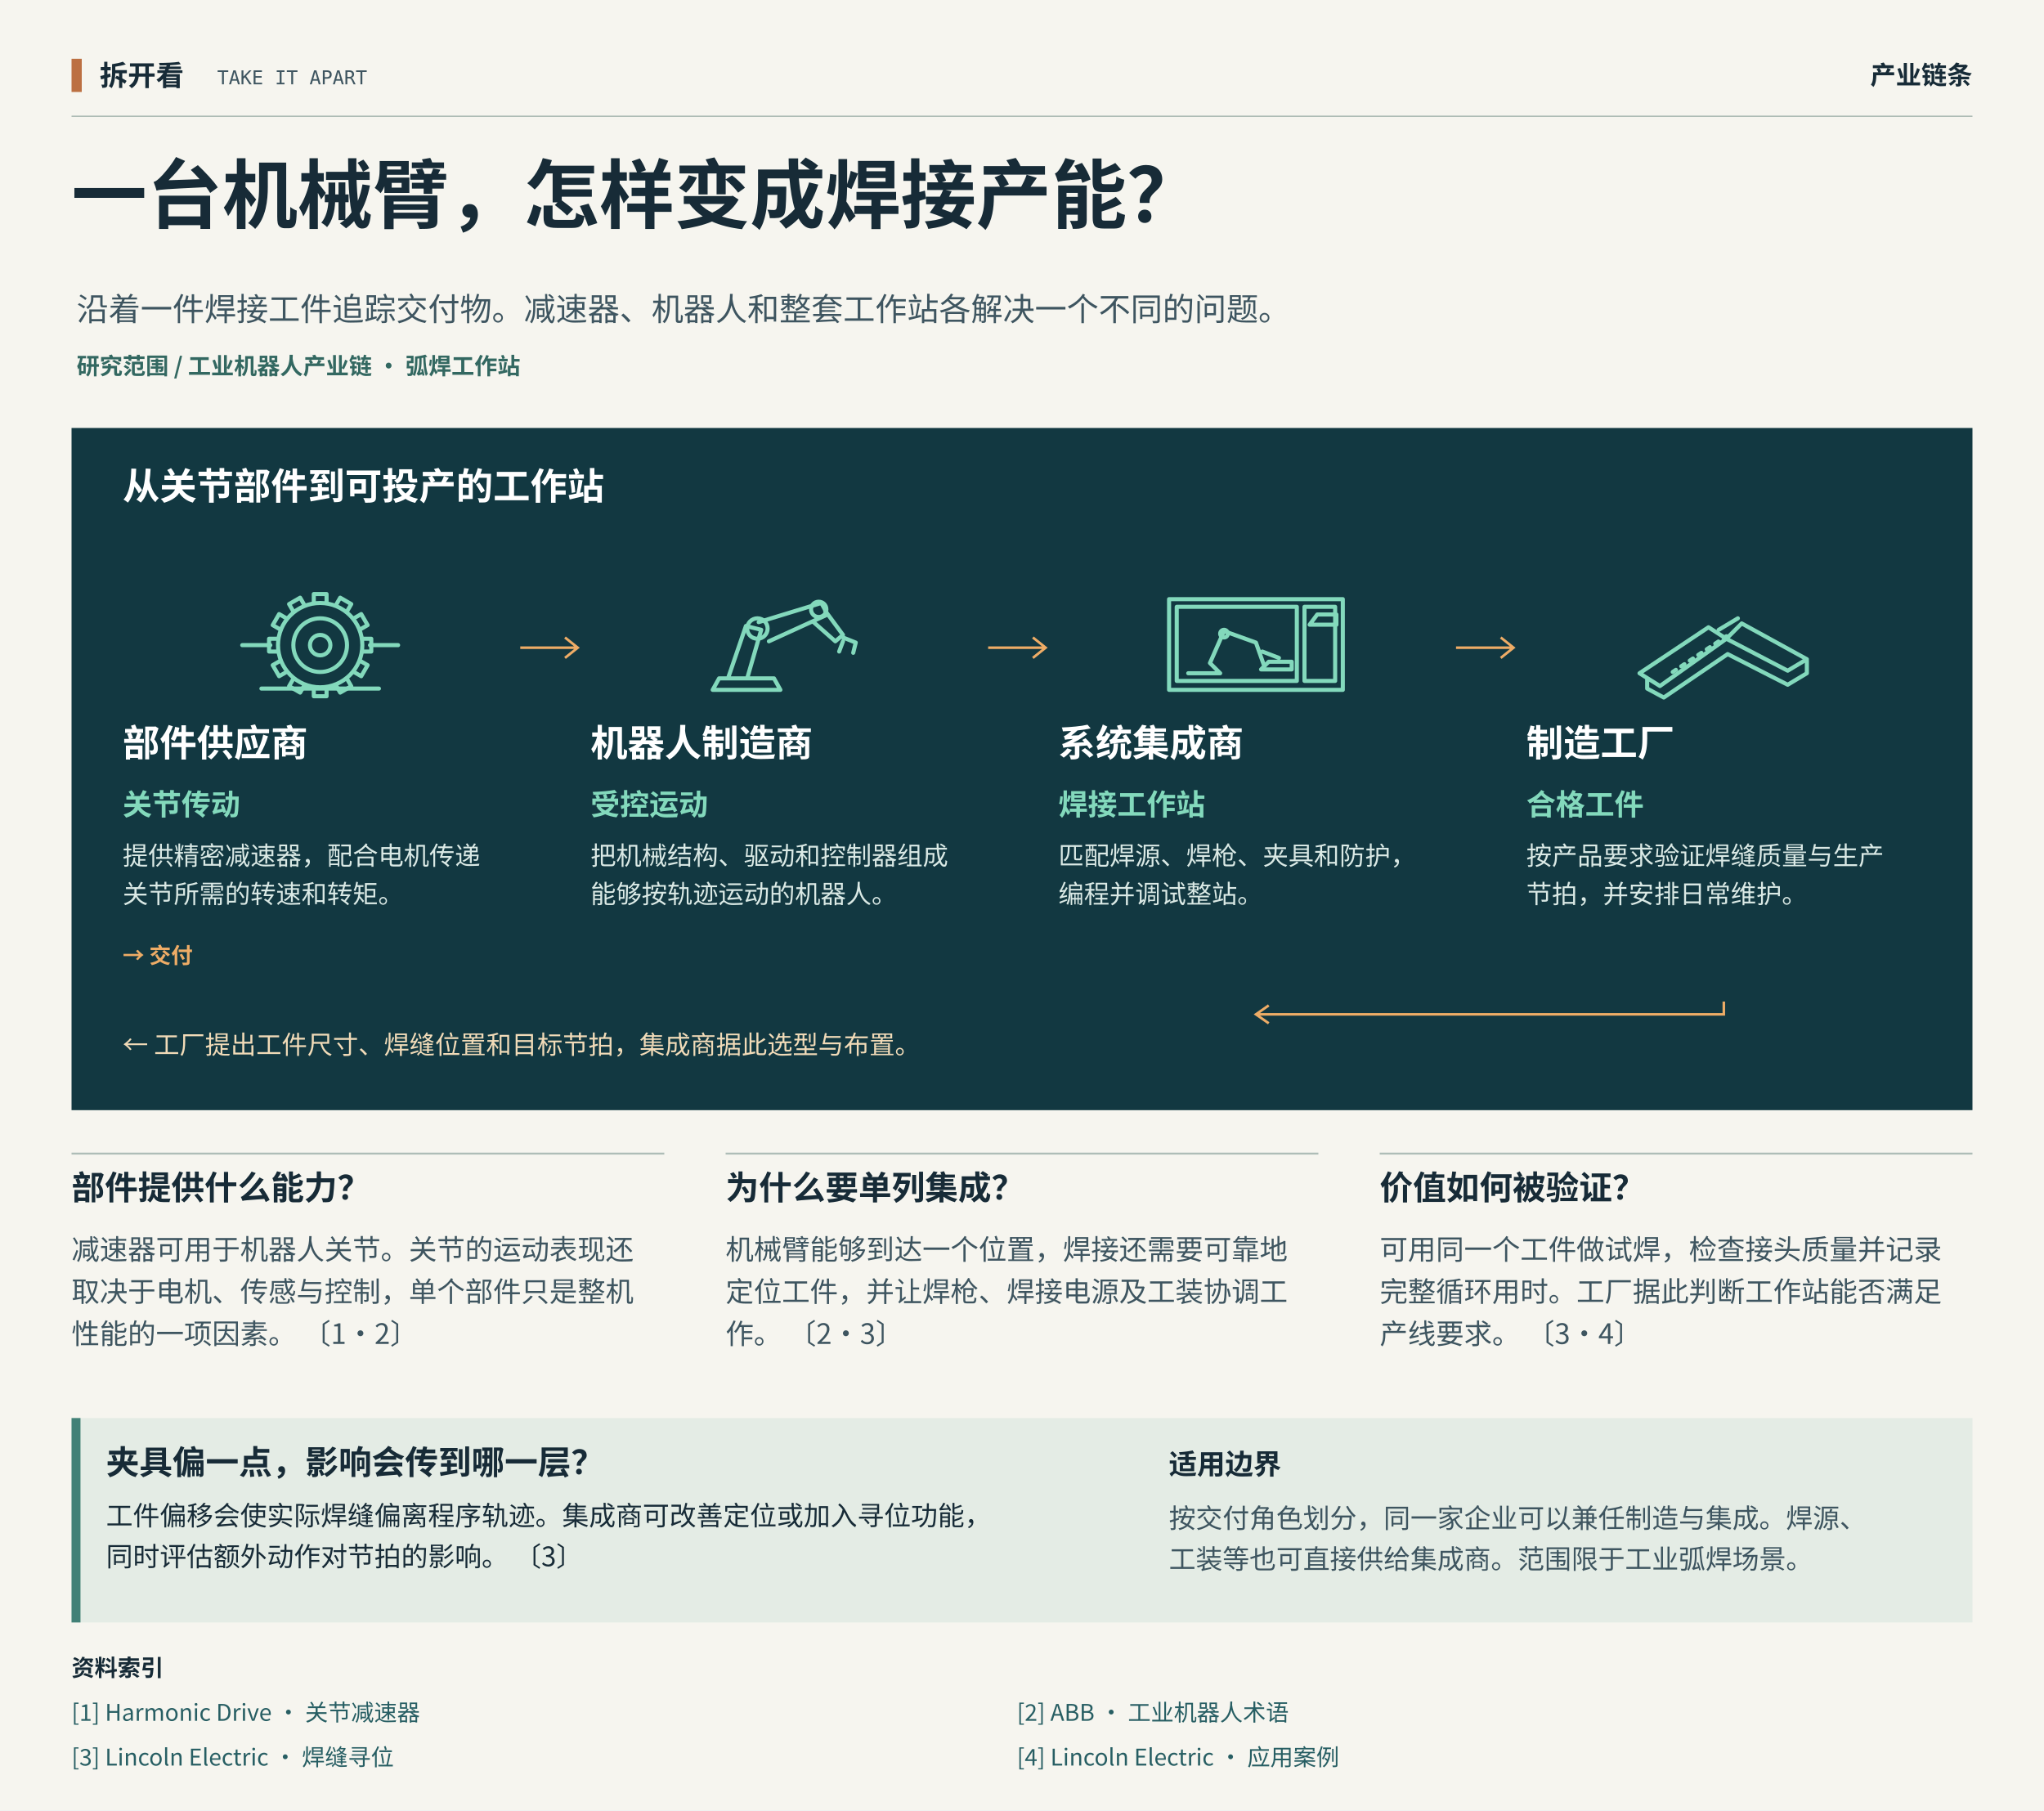
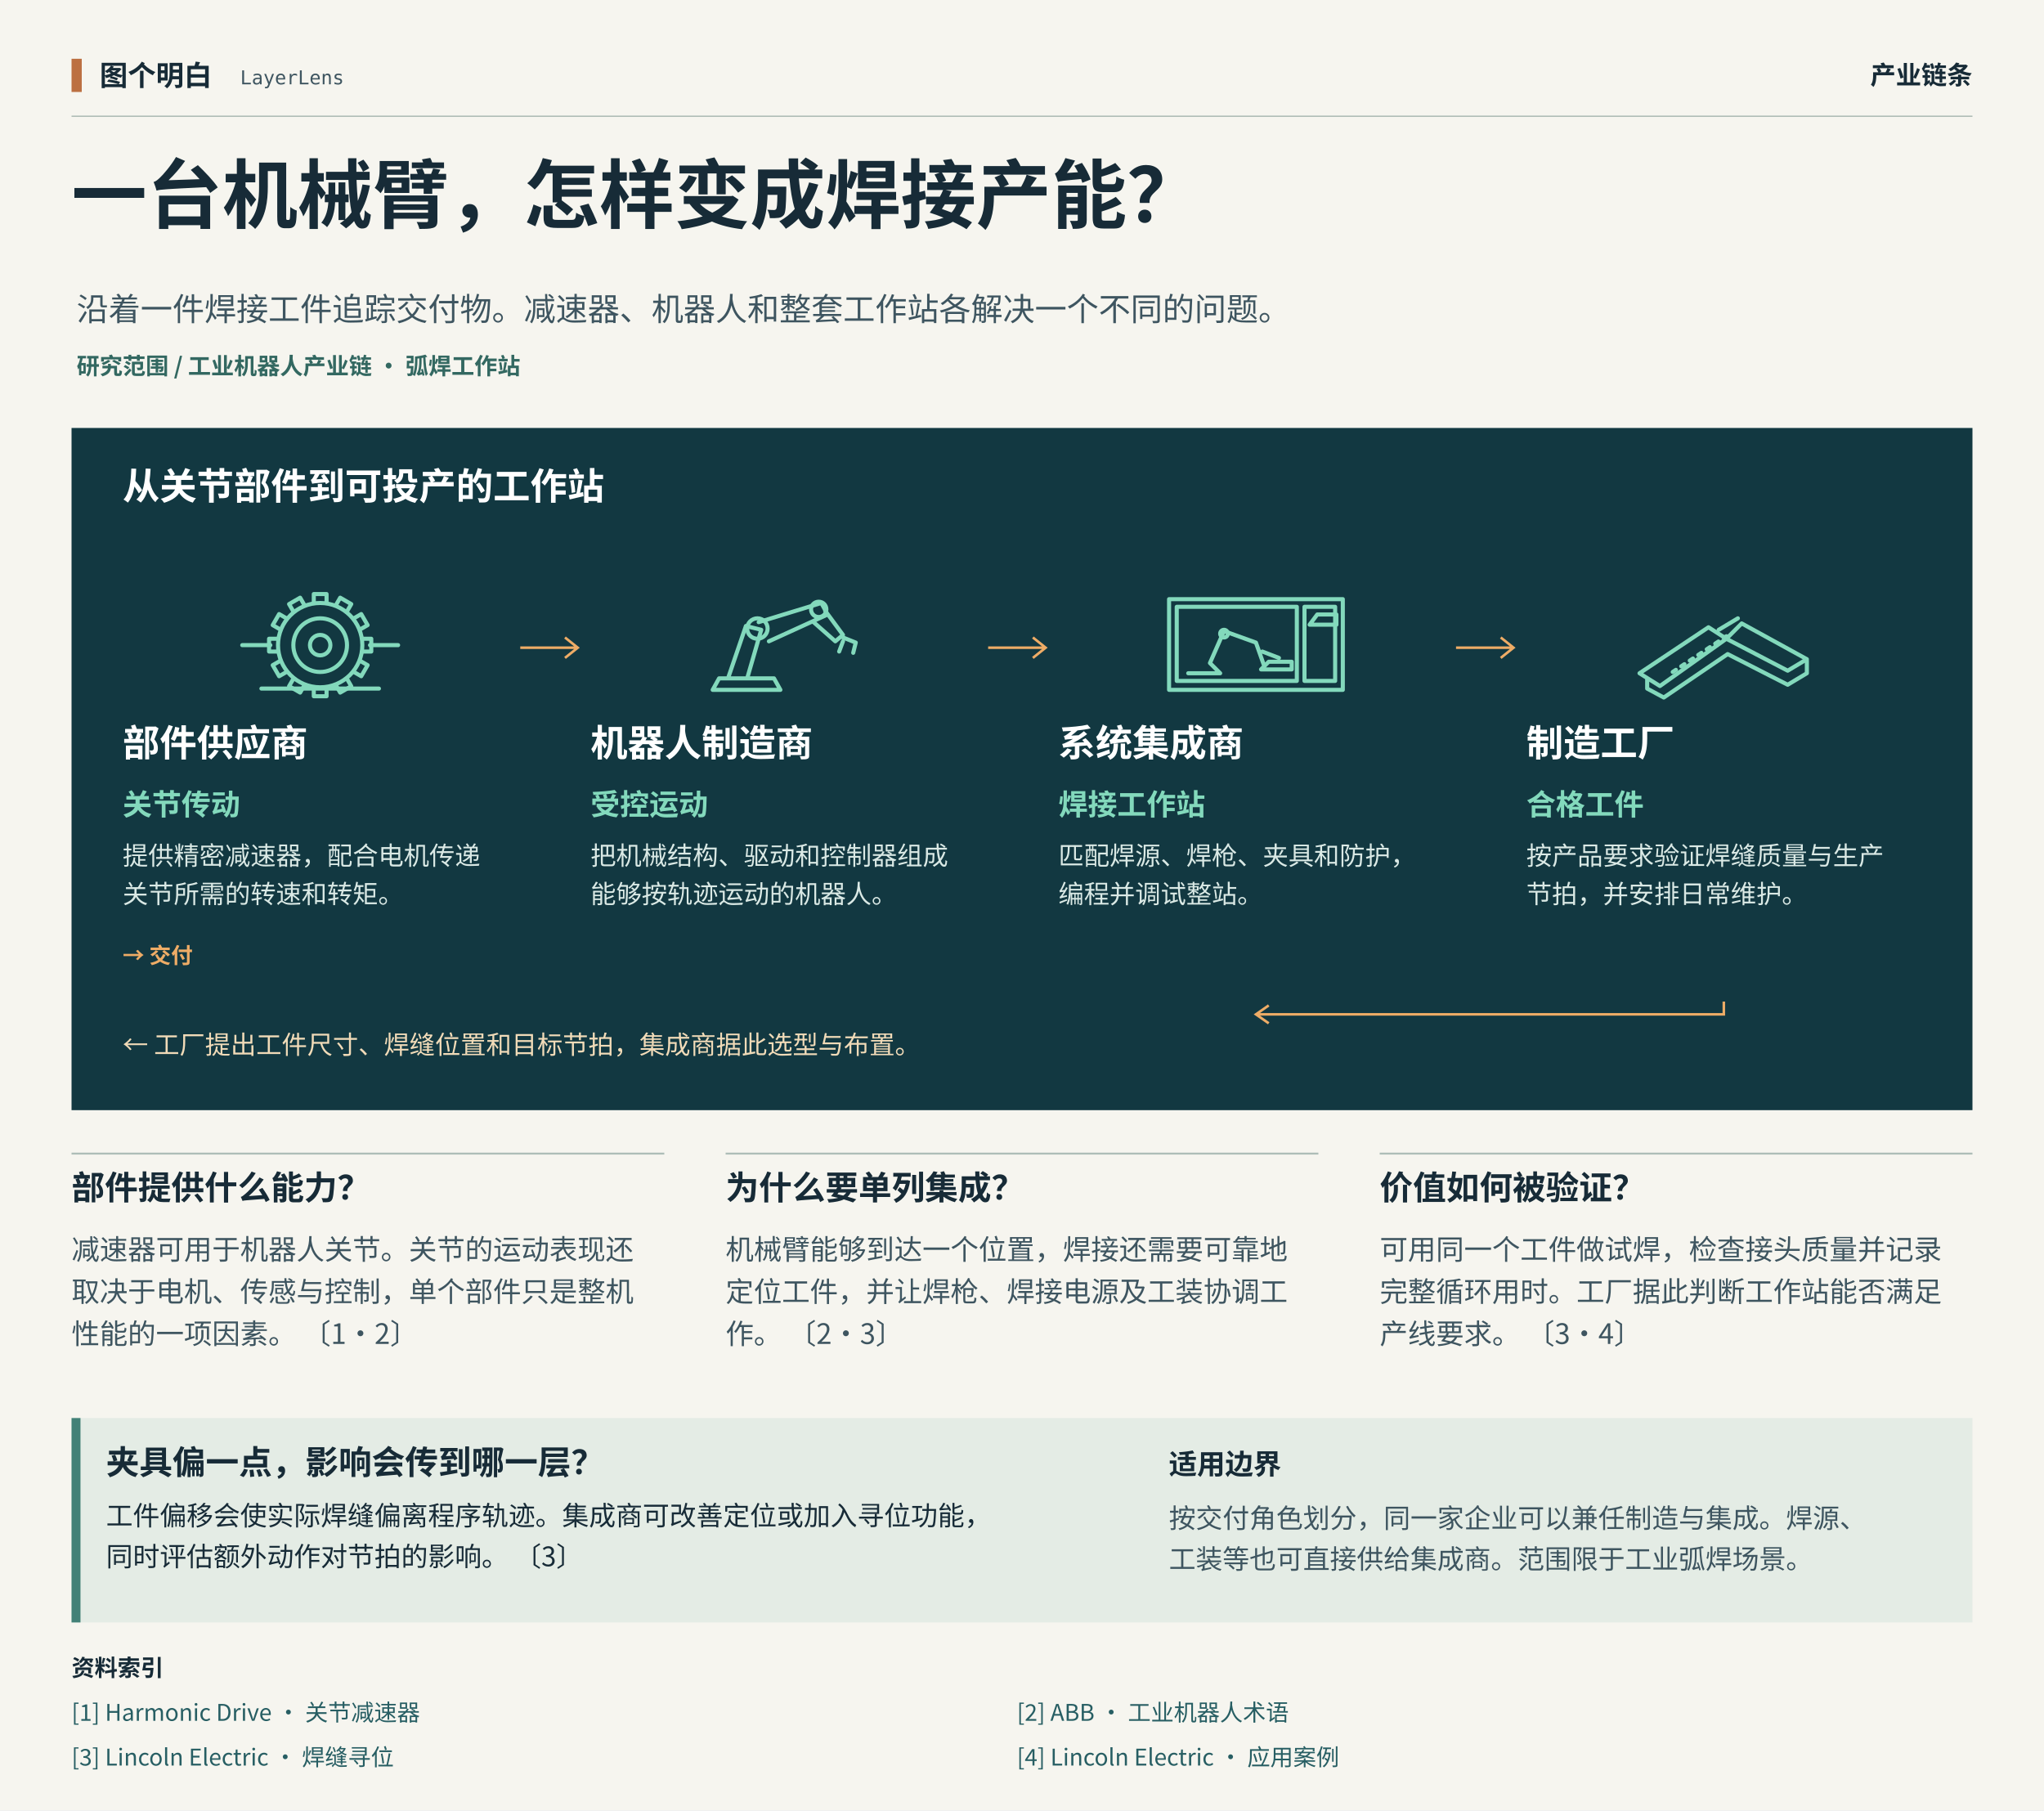
<svg xmlns="http://www.w3.org/2000/svg" xmlns:xlink="http://www.w3.org/1999/xlink" width="1600" height="1417" viewBox="0 0 1600 1417" role="img" aria-labelledby="t d">
  <rect x="0" y="0" width="1600" height="1417" fill="#f6f5ef" />
  <g font-family="PingFang SC,Microsoft YaHei,Noto Sans CJK SC,Arial,sans-serif">
    <rect x="56" y="46" width="8" height="26" fill="#bc7042" />
-     <text x="78" y="67" fill="#172b37" font-size="22" font-weight="700">拆开看</text>
-     <text x="170" y="66" fill="#3e5560" font-size="15" font-weight="500" font-family="Menlo,Consolas,monospace">TAKE IT APART</text>
+     <text x="78" y="67" fill="#172b37" font-size="22" font-weight="700">图个明白</text>
+     <text x="188" y="66" fill="#3e5560" font-size="15" font-weight="500" font-family="Menlo,Consolas,monospace">LayerLens</text>
    <text x="1544" y="66" fill="#172b37" font-size="20" font-weight="600" text-anchor="end">产业链条</text>
    <path d="M56 91H1544" fill="none" stroke="#adbbb4" stroke-width="1" />
    <text x="56" y="174" fill="#172b37" font-size="59" font-weight="750">一台机械臂，怎样变成焊接产能？</text>
    <text x="60" y="251" fill="#3e5560" font-size="25" font-weight="400">沿着一件焊接工件追踪交付物。减速器、机器人和整套工作站各解决一个不同的问题。</text>
    <text x="60" y="293" fill="#336861" font-size="18" font-weight="550">研究范围  /  工业机器人产业链 · 弧焊工作站</text>
    <rect x="56" y="335" width="1488" height="534" fill="#123841" />
    <text x="96" y="391" fill="#ffffff" font-size="29" font-weight="650">从关节部件到可投产的工作站</text>
    <g transform="translate(250.625 505)" fill="none" stroke="#83d9bc" stroke-width="3.2" stroke-linecap="round" stroke-linejoin="round">
      <path d="M-46 34h92m-107-34h22m78 0h22" />
      <circle r="33" />
      <circle r="21" />
      <circle r="8" />
      <path transform="rotate(0)" d="M-5-33v-7h10v7" />
      <path transform="rotate(30)" d="M-5-33v-7h10v7" />
      <path transform="rotate(60)" d="M-5-33v-7h10v7" />
      <path transform="rotate(90)" d="M-5-33v-7h10v7" />
      <path transform="rotate(120)" d="M-5-33v-7h10v7" />
      <path transform="rotate(150)" d="M-5-33v-7h10v7" />
      <path transform="rotate(180)" d="M-5-33v-7h10v7" />
      <path transform="rotate(210)" d="M-5-33v-7h10v7" />
      <path transform="rotate(240)" d="M-5-33v-7h10v7" />
      <path transform="rotate(270)" d="M-5-33v-7h10v7" />
      <path transform="rotate(300)" d="M-5-33v-7h10v7" />
      <path transform="rotate(330)" d="M-5-33v-7h10v7" />
    </g>
    <text x="96" y="592" fill="#ffffff" font-size="29" font-weight="700">部件供应商</text>
    <text x="96" y="638" fill="#83d9bc" font-size="23" font-weight="570">关节传动</text>
    <text x="96" y="677" fill="#dae9e5" font-size="20" font-weight="400">提供精密减速器，配合电机传递</text>
    <text x="96" y="707" fill="#dae9e5" font-size="20" font-weight="400">关节所需的转速和转矩。</text>
    <path d="M407.25 507h45m-10-8 10 8-10 8" fill="none" stroke="#eeac66" stroke-width="2" />
    <g transform="translate(616.875 505)" fill="none" stroke="#83d9bc" stroke-width="3.2" stroke-linecap="round" stroke-linejoin="round">
      <path d="M-59 35h53l-5-9h-43zm12-9 14-41 12 3-11 38m9-44 49-15 5 9-46 21m44-24 14 19-6 5-17-15m23 12 10 4-2 8m-8-9-3 8" />
      <circle cx="-24" cy="-13" r="8" />
      <circle cx="24" cy="-28" r="6" />
    </g>
    <text x="462.25" y="592" fill="#ffffff" font-size="29" font-weight="700">机器人制造商</text>
    <text x="462.25" y="638" fill="#83d9bc" font-size="23" font-weight="570">受控运动</text>
    <text x="462.25" y="677" fill="#dae9e5" font-size="20" font-weight="400">把机械结构、驱动和控制器组成</text>
    <text x="462.25" y="707" fill="#dae9e5" font-size="20" font-weight="400">能够按轨迹运动的机器人。</text>
    <path d="M773.5 507h45m-10-8 10 8-10 8" fill="none" stroke="#eeac66" stroke-width="2" />
    <g transform="translate(983.125 505)" fill="none" stroke="#83d9bc" stroke-width="3.2" stroke-linecap="round" stroke-linejoin="round">
      <path d="M-68 35v-71h136v71zm6-65h94v58h-94zm100 0h24v58H38zM-53 22h25l-8-8 11-25 25 9 6 17m-1-10 13 5m-8 3h18v6H4zm38-37h15v8H42z" />
      <circle cx="-25" cy="-9" r="3" />
    </g>
    <text x="828.5" y="592" fill="#ffffff" font-size="29" font-weight="700">系统集成商</text>
    <text x="828.5" y="638" fill="#83d9bc" font-size="23" font-weight="570">焊接工作站</text>
    <text x="828.5" y="677" fill="#dae9e5" font-size="20" font-weight="400">匹配焊源、焊枪、夹具和防护，</text>
    <text x="828.5" y="707" fill="#dae9e5" font-size="20" font-weight="400">编程并调试整站。</text>
    <path d="M1139.75 507h45m-10-8 10 8-10 8" fill="none" stroke="#eeac66" stroke-width="2" />
    <g transform="translate(1349.375 505)" fill="none" stroke="#83d9bc" stroke-width="3.2" stroke-linecap="round" stroke-linejoin="round">
      <path d="m-66 22 54-36 14 9-52 37zm68-27 48 25 15-9-51-28zm-6-7 15-9m-71 47v8l13 7L3 7l47 24 15-9v-10" />
      <path stroke-dasharray="3 5" d="m-40 21 42-28" />
    </g>
    <text x="1194.75" y="592" fill="#ffffff" font-size="29" font-weight="700">制造工厂</text>
    <text x="1194.75" y="638" fill="#83d9bc" font-size="23" font-weight="570">合格工件</text>
    <text x="1194.75" y="677" fill="#dae9e5" font-size="20" font-weight="400">按产品要求验证焊缝质量与生产</text>
    <text x="1194.75" y="707" fill="#dae9e5" font-size="20" font-weight="400">节拍，并安排日常维护。</text>
    <text x="96" y="754" fill="#eeac66" font-size="17" font-weight="550">→  交付</text>
    <path d="M1349.375 784v10h-366.25m10-7-10 7 10 7" fill="none" stroke="#eeac66" stroke-width="2" />
    <text x="96" y="825" fill="#f1dbb8" font-size="20" font-weight="500">←  工厂提出工件尺寸、焊缝位置和目标节拍，集成商据此选型与布置。</text>
    <path d="M56 903h464" fill="none" stroke="#aebdb7" stroke-width="1.5" />
    <text x="56" y="939" fill="#172b37" font-size="26" font-weight="700">部件提供什么能力？</text>
    <text x="56" y="986" fill="#3e5560" font-size="22" font-weight="400">减速器可用于机器人关节。关节的运动表现还</text>
    <text x="56" y="1019" fill="#3e5560" font-size="22" font-weight="400">取决于电机、传感与控制，单个部件只是整机</text>
    <text x="56" y="1052" fill="#3e5560" font-size="22" font-weight="400">性能的一项因素。  〔1·2〕</text>
    <path d="M568 903h464" fill="none" stroke="#aebdb7" stroke-width="1.5" />
    <text x="568" y="939" fill="#172b37" font-size="26" font-weight="700">为什么要单列集成？</text>
    <text x="568" y="986" fill="#3e5560" font-size="22" font-weight="400">机械臂能够到达一个位置，焊接还需要可靠地</text>
    <text x="568" y="1019" fill="#3e5560" font-size="22" font-weight="400">定位工件，并让焊枪、焊接电源及工装协调工</text>
    <text x="568" y="1052" fill="#3e5560" font-size="22" font-weight="400">作。  〔2·3〕</text>
    <path d="M1080 903h464" fill="none" stroke="#aebdb7" stroke-width="1.5" />
    <text x="1080" y="939" fill="#172b37" font-size="26" font-weight="700">价值如何被验证？</text>
    <text x="1080" y="986" fill="#3e5560" font-size="22" font-weight="400">可用同一个工件做试焊，检查接头质量并记录</text>
    <text x="1080" y="1019" fill="#3e5560" font-size="22" font-weight="400">完整循环用时。工厂据此判断工作站能否满足</text>
    <text x="1080" y="1052" fill="#3e5560" font-size="22" font-weight="400">产线要求。  〔3·4〕</text>
    <rect x="56" y="1110" width="1488" height="160" fill="#e4ece5" />
    <rect x="56" y="1110" width="7" height="160" fill="#428177" />
    <text x="83" y="1154" fill="#172b37" font-size="26" font-weight="700">夹具偏一点，影响会传到哪一层？</text>
    <text x="83" y="1194" fill="#172b37" font-size="21" font-weight="400">工件偏移会使实际焊缝偏离程序轨迹。集成商可改善定位或加入寻位功能，</text>
    <text x="83" y="1226" fill="#172b37" font-size="21" font-weight="400">同时评估额外动作对节拍的影响。  〔3〕</text>
    <text x="915" y="1154" fill="#172b37" font-size="22" font-weight="680">适用边界</text>
    <text x="915" y="1196" fill="#3e5560" font-size="21" font-weight="400">按交付角色划分，同一家企业可以兼任制造与集成。焊源、</text>
    <text x="915" y="1228" fill="#3e5560" font-size="21" font-weight="400">工装等也可直接供给集成商。范围限于工业弧焊场景。</text>
    <text x="56" y="1312" fill="#172b37" font-size="18" font-weight="700">资料索引</text>
    <a href="https://www.hds.co.jp/english/company/business/example/" xlink:href="https://www.hds.co.jp/english/company/business/example/">
      <text x="56" y="1347" fill="#275e63" font-size="18" font-weight="500">[1]   Harmonic Drive · 关节减速器</text>
    </a>
    <a href="https://global.abb/content/dam/abb/global/group/investors/documents/ir-events/2017/Glossary%20of%20technical%20terms%20-%20abb-innovation-technology-day%20-%202017.pdf" xlink:href="https://global.abb/content/dam/abb/global/group/investors/documents/ir-events/2017/Glossary%20of%20technical%20terms%20-%20abb-innovation-technology-day%20-%202017.pdf">
      <text x="796" y="1347" fill="#275e63" font-size="18" font-weight="500">[2]   ABB · 工业机器人术语</text>
    </a>
    <a href="https://qacd10.lincolnelectric.com/en-GB/Welding-and-Cutting-Resource-Center/Process-and-Theory/Intelligent-Robotic-Arc-Sensing" xlink:href="https://qacd10.lincolnelectric.com/en-GB/Welding-and-Cutting-Resource-Center/Process-and-Theory/Intelligent-Robotic-Arc-Sensing">
      <text x="56" y="1382" fill="#275e63" font-size="18" font-weight="500">[3]   Lincoln Electric · 焊缝寻位</text>
    </a>
    <a href="https://ch-delivery.lincolnelectric.com/api/public/content/20f948ba18cf4c10a276d54630974fb1?v=1b992607" xlink:href="https://ch-delivery.lincolnelectric.com/api/public/content/20f948ba18cf4c10a276d54630974fb1?v=1b992607">
      <text x="796" y="1382" fill="#275e63" font-size="18" font-weight="500">[4]   Lincoln Electric · 应用案例</text>
    </a>
  </g>
</svg>
